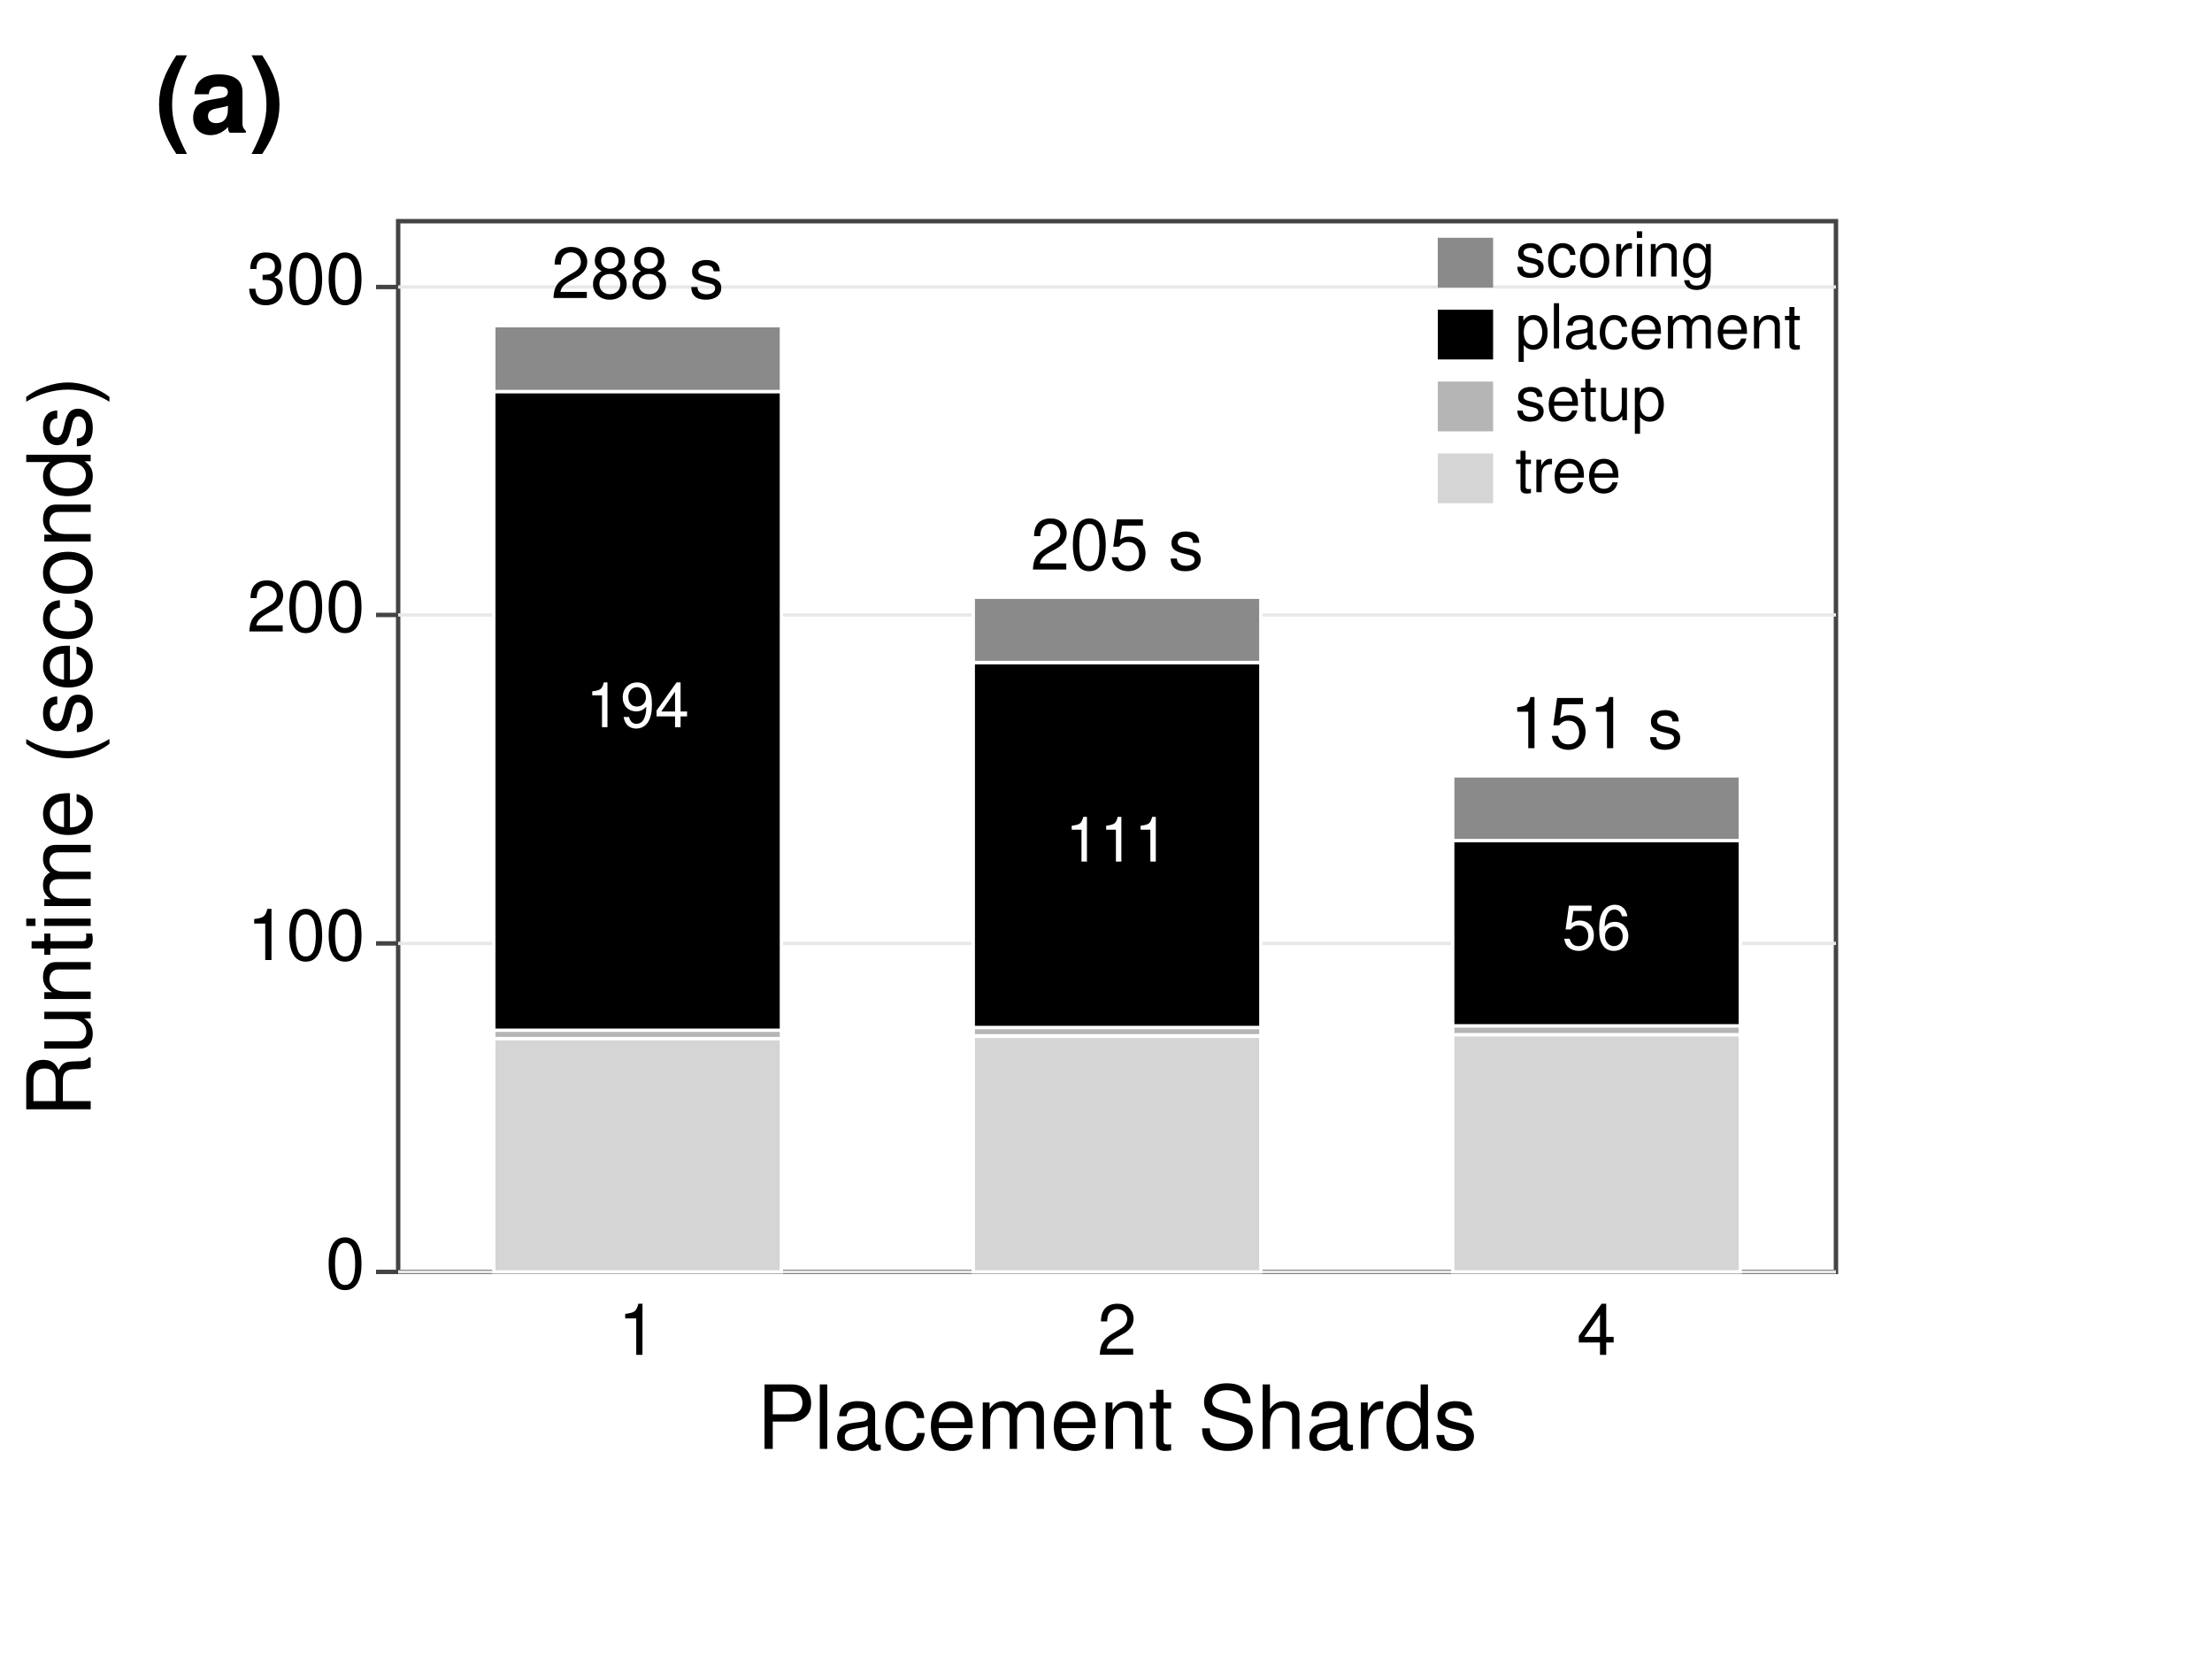
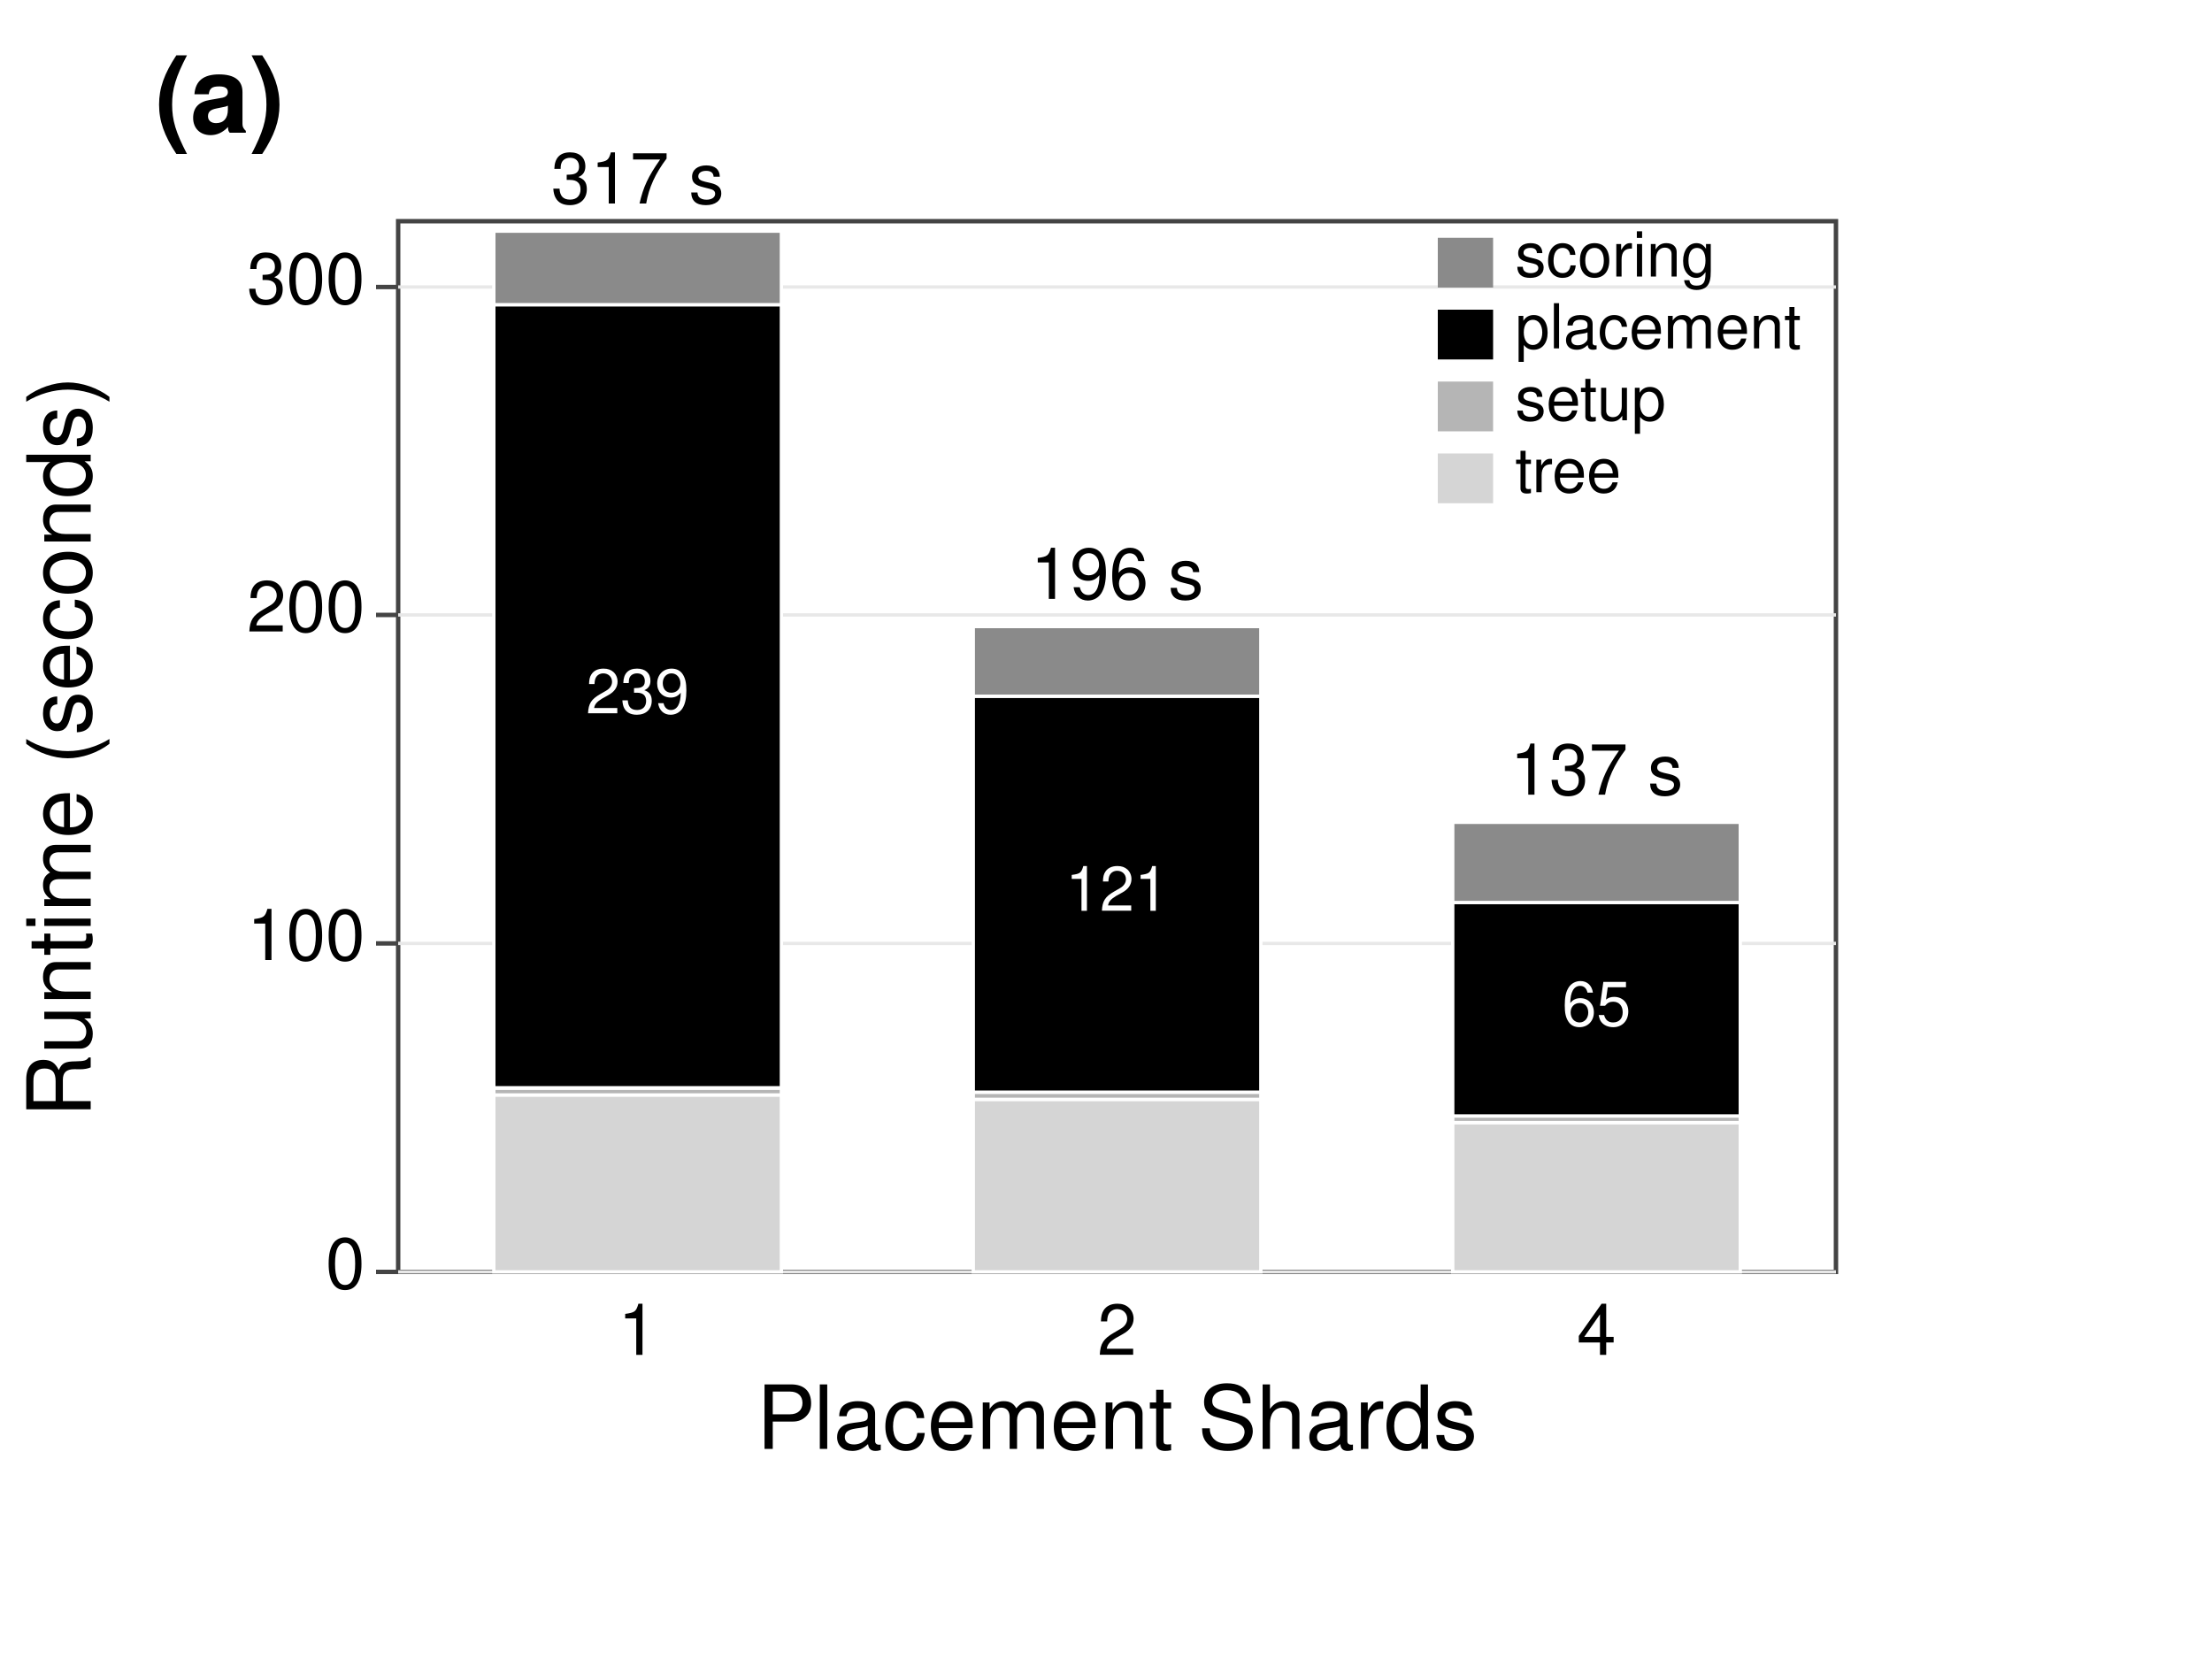
<svg xmlns="http://www.w3.org/2000/svg" width="400" height="300" viewBox="0 0 400 300" font-family="Helvetica,Arial,sans-serif">
  <rect width="400" height="300" fill="#fff" />
  <rect x="72" y="40" width="260" height="190" fill="none" stroke="#444" stroke-width="0.8" />
  <text x="28.0" y="24.0" font-size="19.2" fill="#000" font-weight="bold" text-anchor="start">(a)</text>
  <text x="202.0" y="262.0" font-size="16.0" fill="#000" font-weight="normal" text-anchor="middle">Placement Shards</text>
  <text x="16.4" y="135.0" font-size="16.0" fill="#000" font-weight="normal" text-anchor="middle" transform="rotate(-90 16.4 135.0)">Runtime (seconds)</text>
  <line x1="72" y1="230.0" x2="332" y2="230.0" stroke="#e8e8e8" stroke-width="0.6" />
  <line x1="68" y1="230.0" x2="72" y2="230.0" stroke="#444" stroke-width="0.8" />
  <text x="66.0" y="233.0" font-size="12.8" fill="#000" font-weight="normal" text-anchor="end">0</text>
  <line x1="72" y1="170.6" x2="332" y2="170.6" stroke="#e8e8e8" stroke-width="0.6" />
  <line x1="68" y1="170.6" x2="72" y2="170.6" stroke="#444" stroke-width="0.8" />
  <text x="66.0" y="173.6" font-size="12.8" fill="#000" font-weight="normal" text-anchor="end">100</text>
  <line x1="72" y1="111.2" x2="332" y2="111.2" stroke="#e8e8e8" stroke-width="0.6" />
  <line x1="68" y1="111.2" x2="72" y2="111.2" stroke="#444" stroke-width="0.8" />
  <text x="66.0" y="114.2" font-size="12.8" fill="#000" font-weight="normal" text-anchor="end">200</text>
  <line x1="72" y1="51.9" x2="332" y2="51.9" stroke="#e8e8e8" stroke-width="0.6" />
  <line x1="68" y1="51.9" x2="72" y2="51.9" stroke="#444" stroke-width="0.8" />
  <text x="66.0" y="54.9" font-size="12.8" fill="#000" font-weight="normal" text-anchor="end">300</text>
-   <rect x="89.3" y="187.8" width="52" height="42.2" fill="#d5d5d5" stroke="#fff" stroke-width="0.6" />
-   <rect x="89.3" y="186.2" width="52" height="1.6" fill="#b5b5b5" stroke="#fff" stroke-width="0.6" />
-   <rect x="89.3" y="70.8" width="52" height="115.5" fill="#000000" stroke="#fff" stroke-width="0.6" />
-   <rect x="89.3" y="58.9" width="52" height="11.9" fill="#8a8a8a" stroke="#fff" stroke-width="0.6" />
+   <rect x="89.3" y="198.0" width="52" height="32.0" fill="#d5d5d5" stroke="#fff" stroke-width="0.6" />
+   <rect x="89.3" y="196.8" width="52" height="1.2" fill="#b5b5b5" stroke="#fff" stroke-width="0.6" />
+   <rect x="89.3" y="55.1" width="52" height="141.6" fill="#000000" stroke="#fff" stroke-width="0.6" />
+   <rect x="89.3" y="41.8" width="52" height="13.3" fill="#8a8a8a" stroke="#fff" stroke-width="0.6" />
  <text x="115.3" y="245.0" font-size="12.8" fill="#000" font-weight="normal" text-anchor="middle">1</text>
-   <text x="115.3" y="53.9" font-size="12.8" fill="#000" font-weight="normal" text-anchor="middle">288 s</text>
-   <text x="115.3" y="131.5" font-size="11.2" fill="#fff" font-weight="normal" text-anchor="middle">194</text>
-   <rect x="176.0" y="187.4" width="52" height="42.6" fill="#d5d5d5" stroke="#fff" stroke-width="0.6" />
-   <rect x="176.0" y="185.8" width="52" height="1.5" fill="#b5b5b5" stroke="#fff" stroke-width="0.6" />
-   <rect x="176.0" y="119.8" width="52" height="66.0" fill="#000000" stroke="#fff" stroke-width="0.6" />
-   <rect x="176.0" y="108.0" width="52" height="11.8" fill="#8a8a8a" stroke="#fff" stroke-width="0.6" />
+   <text x="115.3" y="36.8" font-size="12.8" fill="#000" font-weight="normal" text-anchor="middle">317 s</text>
+   <text x="115.3" y="129.0" font-size="11.2" fill="#fff" font-weight="normal" text-anchor="middle">239</text>
+   <rect x="176.0" y="198.8" width="52" height="31.2" fill="#d5d5d5" stroke="#fff" stroke-width="0.6" />
+   <rect x="176.0" y="197.5" width="52" height="1.3" fill="#b5b5b5" stroke="#fff" stroke-width="0.6" />
+   <rect x="176.0" y="125.9" width="52" height="71.6" fill="#000000" stroke="#fff" stroke-width="0.6" />
+   <rect x="176.0" y="113.3" width="52" height="12.6" fill="#8a8a8a" stroke="#fff" stroke-width="0.6" />
  <text x="202.0" y="245.0" font-size="12.8" fill="#000" font-weight="normal" text-anchor="middle">2</text>
-   <text x="202.0" y="103.0" font-size="12.8" fill="#000" font-weight="normal" text-anchor="middle">205 s</text>
-   <text x="202.0" y="155.8" font-size="11.2" fill="#fff" font-weight="normal" text-anchor="middle">111</text>
-   <rect x="262.7" y="187.1" width="52" height="42.9" fill="#d5d5d5" stroke="#fff" stroke-width="0.6" />
-   <rect x="262.7" y="185.5" width="52" height="1.6" fill="#b5b5b5" stroke="#fff" stroke-width="0.6" />
-   <rect x="262.7" y="152.0" width="52" height="33.5" fill="#000000" stroke="#fff" stroke-width="0.6" />
-   <rect x="262.7" y="140.3" width="52" height="11.7" fill="#8a8a8a" stroke="#fff" stroke-width="0.6" />
+   <text x="202.0" y="108.3" font-size="12.8" fill="#000" font-weight="normal" text-anchor="middle">196 s</text>
+   <text x="202.0" y="164.7" font-size="11.2" fill="#fff" font-weight="normal" text-anchor="middle">121</text>
+   <rect x="262.7" y="203.0" width="52" height="27.0" fill="#d5d5d5" stroke="#fff" stroke-width="0.6" />
+   <rect x="262.7" y="201.8" width="52" height="1.2" fill="#b5b5b5" stroke="#fff" stroke-width="0.6" />
+   <rect x="262.7" y="163.2" width="52" height="38.6" fill="#000000" stroke="#fff" stroke-width="0.6" />
+   <rect x="262.7" y="148.7" width="52" height="14.5" fill="#8a8a8a" stroke="#fff" stroke-width="0.6" />
  <text x="288.7" y="245.0" font-size="12.8" fill="#000" font-weight="normal" text-anchor="middle">4</text>
-   <text x="288.7" y="135.3" font-size="12.8" fill="#000" font-weight="normal" text-anchor="middle">151 s</text>
-   <text x="288.7" y="171.7" font-size="11.2" fill="#fff" font-weight="normal" text-anchor="middle">56</text>
+   <text x="288.7" y="143.7" font-size="12.8" fill="#000" font-weight="normal" text-anchor="middle">137 s</text>
+   <text x="288.7" y="185.5" font-size="11.2" fill="#fff" font-weight="normal" text-anchor="middle">65</text>
  <rect x="260" y="43" width="10" height="9" fill="#8a8a8a" />
  <text x="274.0" y="50.0" font-size="11.2" fill="#000" font-weight="normal" text-anchor="start">scoring</text>
  <rect x="260" y="56" width="10" height="9" fill="#000000" />
  <text x="274.0" y="63.0" font-size="11.2" fill="#000" font-weight="normal" text-anchor="start">placement</text>
  <rect x="260" y="69" width="10" height="9" fill="#b5b5b5" />
  <text x="274.0" y="76.0" font-size="11.2" fill="#000" font-weight="normal" text-anchor="start">setup</text>
  <rect x="260" y="82" width="10" height="9" fill="#d5d5d5" />
  <text x="274.0" y="89.0" font-size="11.2" fill="#000" font-weight="normal" text-anchor="start">tree</text>
</svg>
